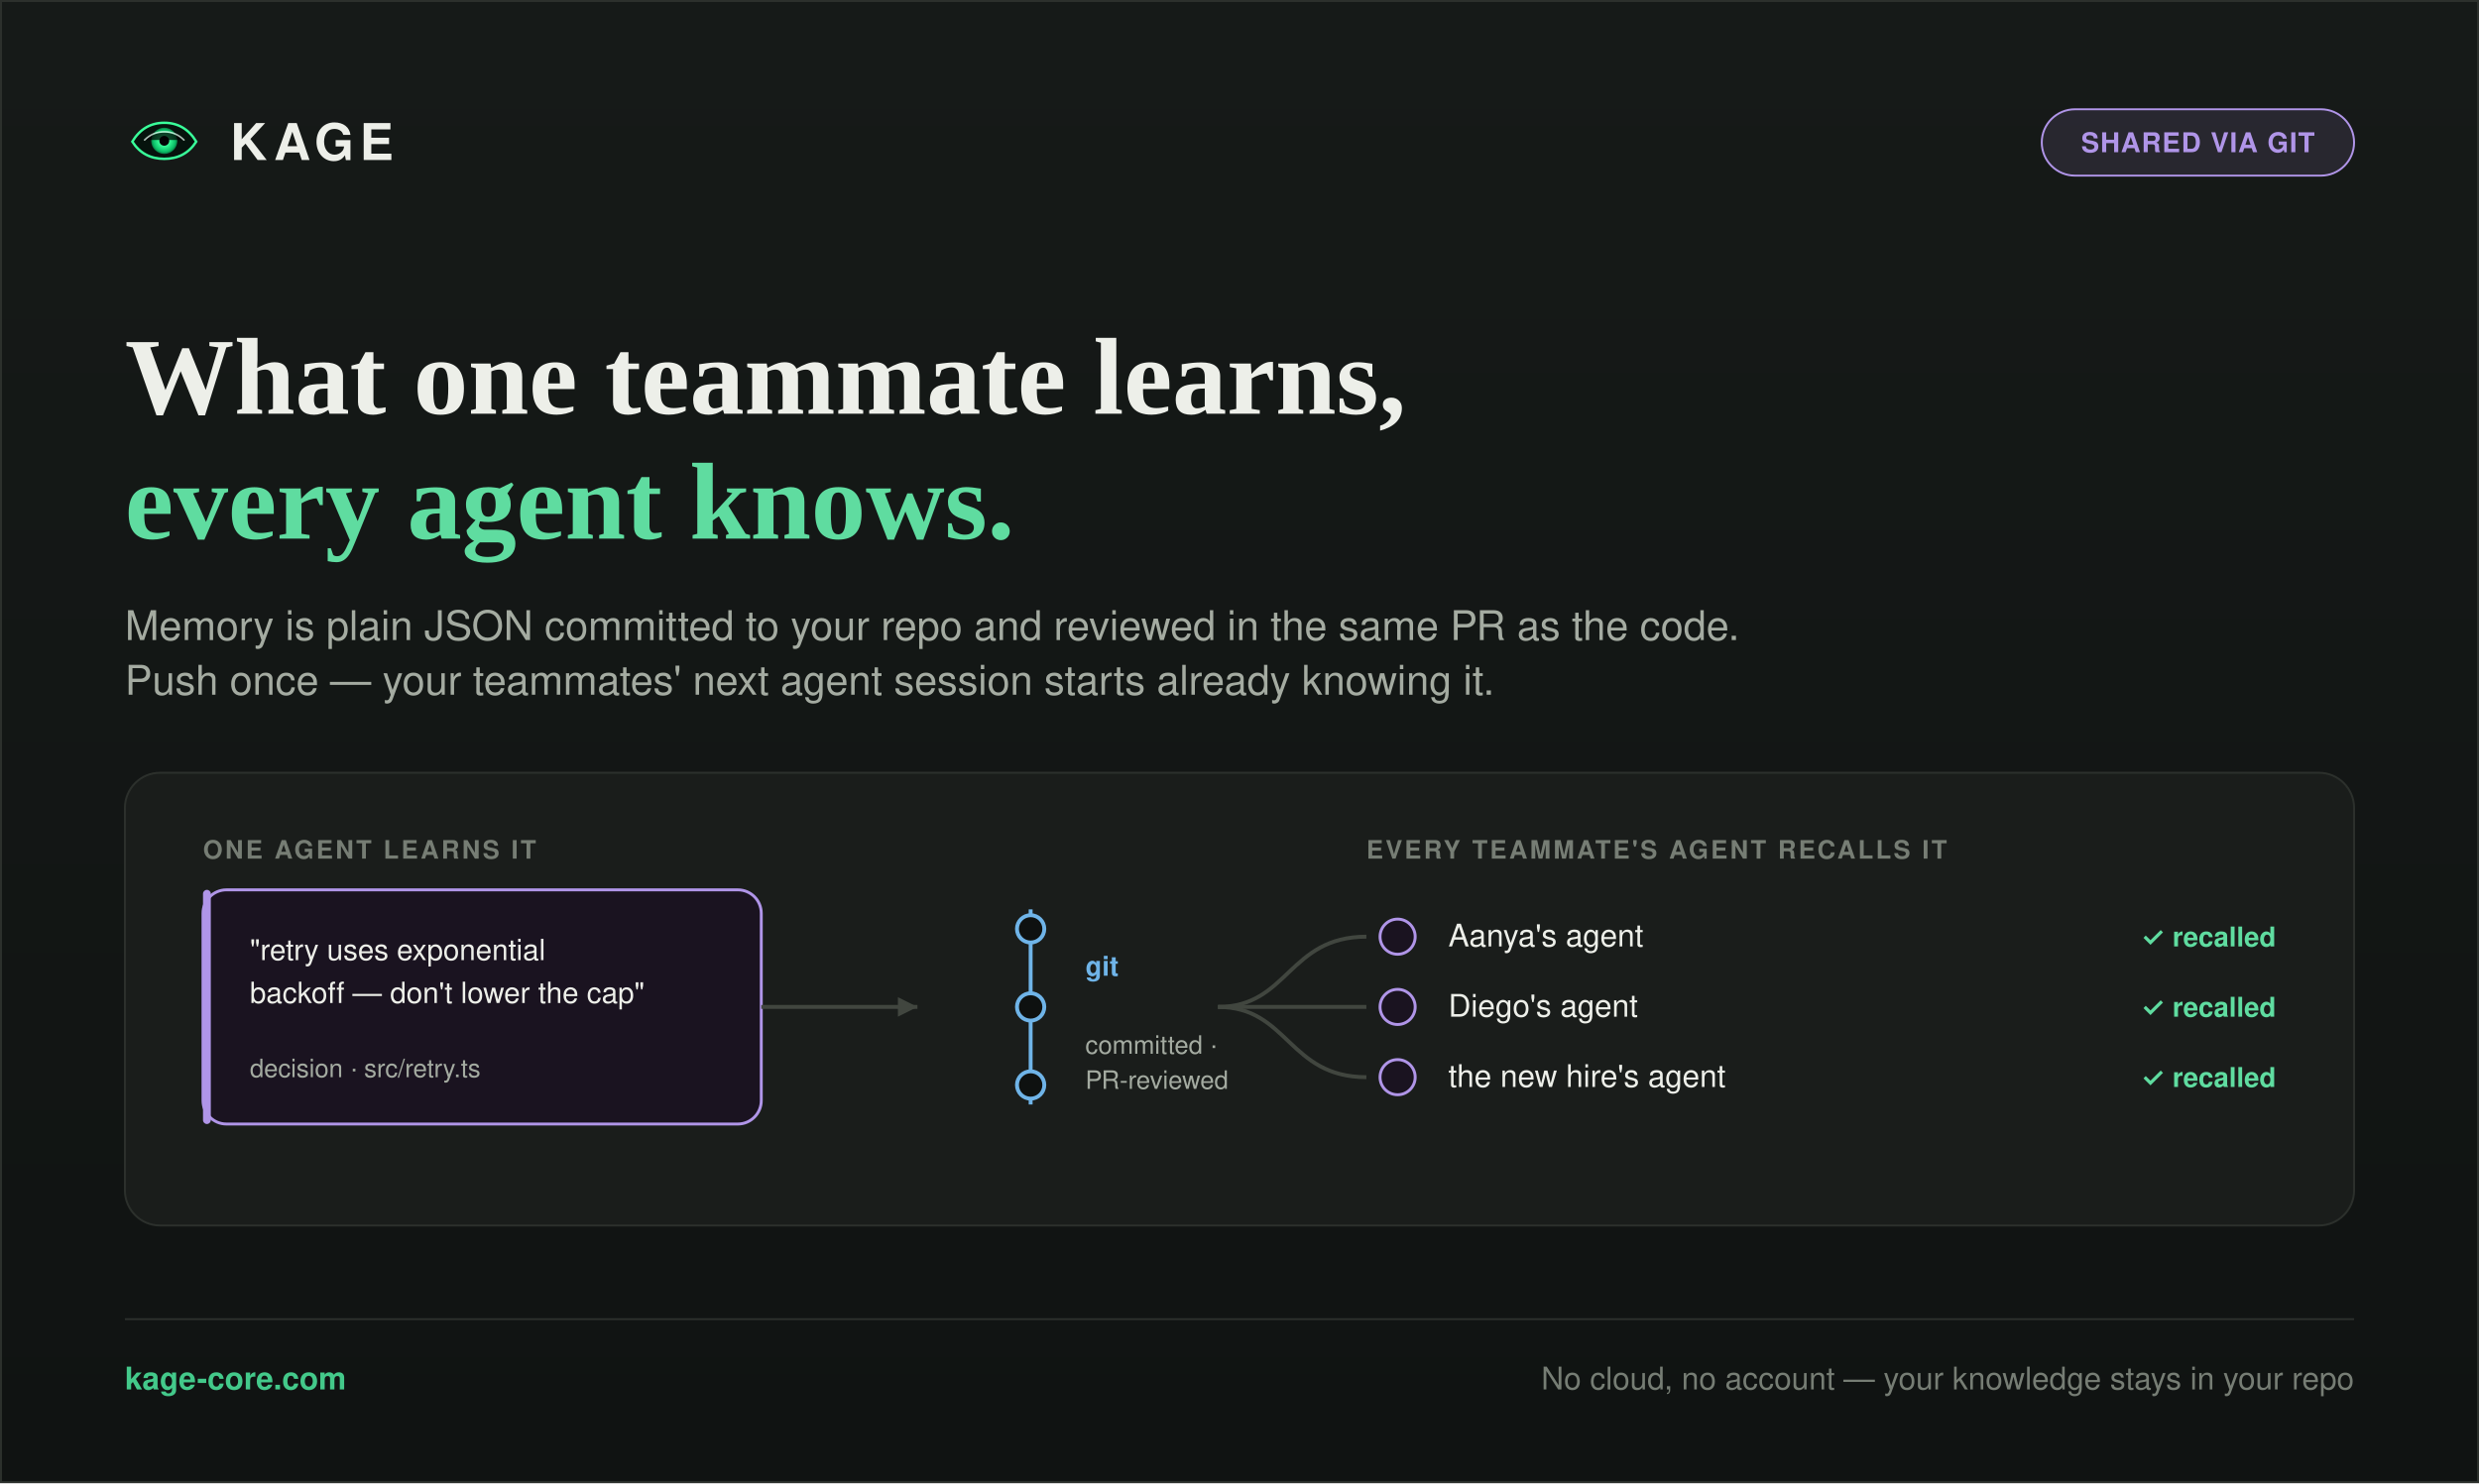
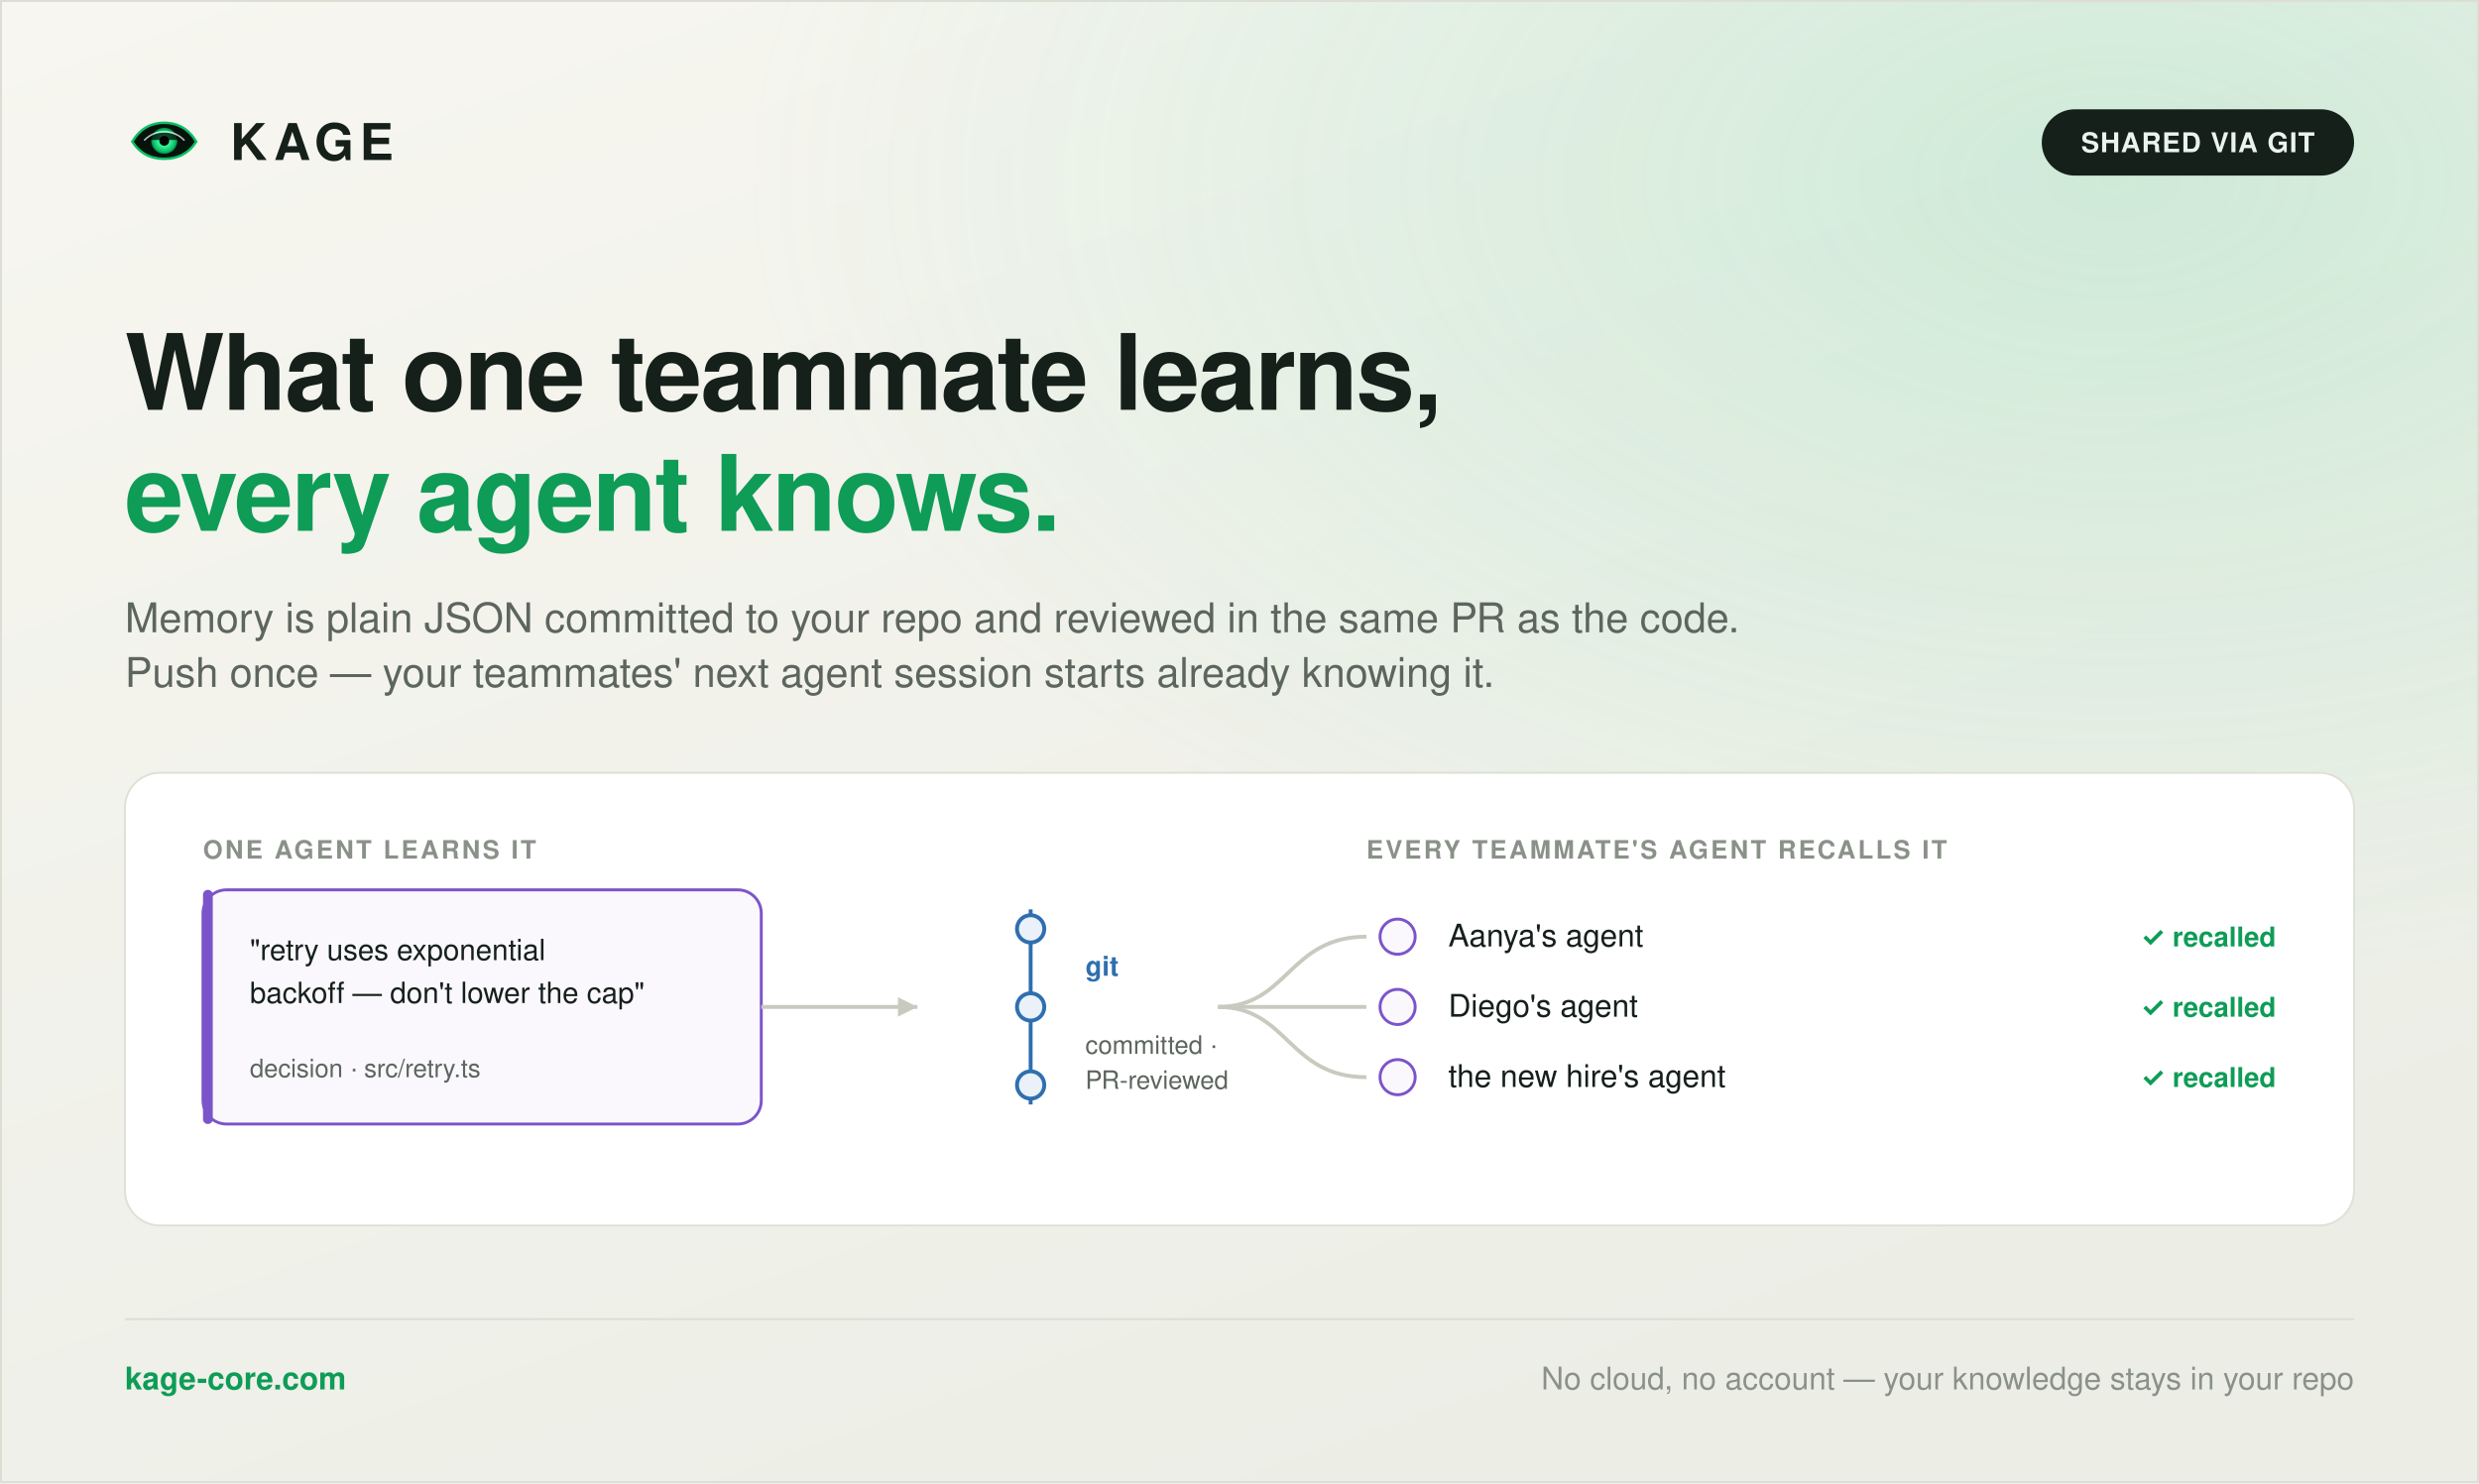
<svg xmlns="http://www.w3.org/2000/svg" width="1270" height="760" viewBox="0 0 1270 760" font-family="-apple-system, BlinkMacSystemFont, 'Segoe UI', Helvetica, Arial, sans-serif">
  <defs>
    <radialGradient id="iris" cx="50%" cy="50%" r="58%">
      <stop offset="0" stop-color="#eafff4" />
      <stop offset="0.32" stop-color="#39ff9a" />
      <stop offset="0.72" stop-color="#0bbf67" />
      <stop offset="1" stop-color="#06351f" />
    </radialGradient>
-     <linearGradient id="bg4" x1="0" y1="0" x2="0" y2="1">
-       <stop offset="0" stop-color="#161a18" />
-       <stop offset="1" stop-color="#101312" />
+     <linearGradient id="paper" x1="0" y1="0" x2="0.6" y2="1">
+       <stop offset="0" stop-color="#f7f6f0" />
+       <stop offset="1" stop-color="#eceee6" />
    </linearGradient>
+     <radialGradient id="glow" cx="85%" cy="12%" r="55%">
+       <stop offset="0" stop-color="#43c98a" stop-opacity="0.20" />
+       <stop offset="1" stop-color="#43c98a" stop-opacity="0" />
+     </radialGradient>
  </defs>
-   <rect x="0" y="0" width="1270" height="760" fill="url(#bg4)" />
-   <rect x="0.5" y="0.5" width="1269" height="759" fill="none" stroke="#2c302c" />
+   <rect x="0" y="0" width="1270" height="760" fill="url(#paper)" />
+   <rect x="0" y="0" width="1270" height="760" fill="url(#glow)" />
+   <rect x="0.5" y="0.5" width="1269" height="759" fill="none" stroke="#dcded3" />
  <g transform="translate(64,52) scale(0.42)">
-     <path d="M9 49c9-15 22-23 39-23s30 8 39 23c-9 14-22 21-39 21S18 63 9 49Z" fill="#06130d" stroke="#39ff9a" stroke-width="3" />
+     <path d="M9 49c9-15 22-23 39-23s30 8 39 23c-9 14-22 21-39 21S18 63 9 49Z" fill="#06130d" stroke="#0bbf67" stroke-width="3" />
    <circle cx="48" cy="48" r="16" fill="url(#iris)" />
    <circle cx="48" cy="48" r="6" fill="#020405" />
    <path d="M24 47c7-7 15-10 24-10s17 3 24 10" stroke="#eafff4" stroke-width="2" stroke-linecap="round" opacity=".72" />
  </g>
-   <text x="118" y="82" font-size="26" font-weight="700" letter-spacing="3" fill="#edefe9">KAGE</text>
-   <rect x="1046" y="56" width="160" height="34" rx="17" fill="rgba(176,149,232,0.12)" stroke="#b095e8" />
-   <text x="1126" y="78" text-anchor="middle" font-size="14" font-weight="600" letter-spacing="0.5" fill="#b095e8">SHARED VIA GIT</text>
-   <text x="64" y="212" font-family="Georgia, 'Times New Roman', serif" font-size="56" font-weight="700" fill="#edefe9">What one teammate learns,</text>
-   <text x="64" y="276" font-family="Georgia, 'Times New Roman', serif" font-size="56" font-weight="700" fill="#5fdca0">every agent knows.</text>
-   <text x="64" y="328" font-size="21" fill="#a4aba1">Memory is plain JSON committed to your repo and reviewed in the same PR as the code.</text>
-   <text x="64" y="356" font-size="21" fill="#a4aba1">Push once — your teammates' next agent session starts already knowing it.</text>
-   <rect x="64" y="396" width="1142" height="232" rx="18" fill="#1a1d1b" stroke="#2c302c" />
-   <text x="104" y="440" font-size="13" font-weight="600" letter-spacing="1.2" fill="#767d74">ONE AGENT LEARNS IT</text>
-   <rect x="104" y="456" width="286" height="120" rx="12" fill="#1a1320" stroke="#b095e8" stroke-width="1.5" />
-   <rect x="104" y="456" width="4" height="120" rx="2" fill="#b095e8" />
-   <text x="128" y="492" font-size="15" fill="#edefe9">"retry uses exponential</text>
-   <text x="128" y="514" font-size="15" fill="#edefe9">backoff — don't lower the cap"</text>
-   <text x="128" y="552" font-size="13" fill="#a4aba1">decision · src/retry.ts</text>
-   <line x1="390" y1="516" x2="470" y2="516" stroke="#41463f" stroke-width="2" />
-   <path d="M470 516 l-10 -5 v10 z" fill="#41463f" />
-   <g stroke="#6fb4e8" stroke-width="2" fill="#0e1110">
+   <text x="118" y="82" font-size="26" font-weight="800" letter-spacing="3" fill="#16201b">KAGE</text>
+   <rect x="1046" y="56" width="160" height="34" rx="17" fill="#16201b" />
+   <text x="1126" y="78" text-anchor="middle" font-size="14" font-weight="700" letter-spacing="0.5" fill="#eaf3ee">SHARED VIA GIT</text>
+   <text x="64" y="210" font-size="54" font-weight="800" letter-spacing="-1" fill="#16201b">What one teammate learns,</text>
+   <text x="64" y="272" font-size="54" font-weight="800" letter-spacing="-1" fill="#0e9c57">every agent knows.</text>
+   <text x="64" y="324" font-size="21" fill="#5c655e">Memory is plain JSON committed to your repo and reviewed in the same PR as the code.</text>
+   <text x="64" y="352" font-size="21" fill="#5c655e">Push once — your teammates' next agent session starts already knowing it.</text>
+   <rect x="64" y="396" width="1142" height="232" rx="18" fill="#ffffff" stroke="#dfe0d6" />
+   <text x="104" y="440" font-size="13" font-weight="700" letter-spacing="1.2" fill="#8a9189">ONE AGENT LEARNS IT</text>
+   <rect x="104" y="456" width="286" height="120" rx="12" fill="#faf8fd" stroke="#7c54c9" stroke-width="1.5" />
+   <rect x="104" y="456" width="5" height="120" rx="2.5" fill="#7c54c9" />
+   <text x="128" y="492" font-size="15" fill="#16201b">"retry uses exponential</text>
+   <text x="128" y="514" font-size="15" fill="#16201b">backoff — don't lower the cap"</text>
+   <text x="128" y="552" font-size="13" fill="#5c655e">decision · src/retry.ts</text>
+   <line x1="390" y1="516" x2="470" y2="516" stroke="#c9cabf" stroke-width="2" />
+   <path d="M470 516 l-10 -5 v10 z" fill="#c9cabf" />
+   <g stroke="#2f6fb0" stroke-width="2" fill="#eaf1f8">
    <line x1="528" y1="466" x2="528" y2="566" />
    <circle cx="528" cy="476" r="7" />
    <circle cx="528" cy="516" r="7" />
    <circle cx="528" cy="556" r="7" />
  </g>
-   <text x="556" y="500" font-size="14" font-weight="600" fill="#6fb4e8">git</text>
-   <text x="556" y="540" font-size="13" fill="#a4aba1">committed ·</text>
-   <text x="556" y="558" font-size="13" fill="#a4aba1">PR-reviewed</text>
-   <g stroke="#41463f" stroke-width="2" fill="none">
+   <text x="556" y="500" font-size="14" font-weight="700" fill="#2f6fb0">git</text>
+   <text x="556" y="540" font-size="13" fill="#5c655e">committed ·</text>
+   <text x="556" y="558" font-size="13" fill="#5c655e">PR-reviewed</text>
+   <g stroke="#c9cabf" stroke-width="2" fill="none">
    <path d="M624 516 C 660 516, 660 480, 700 480" />
    <path d="M624 516 L 700 516" />
    <path d="M624 516 C 660 516, 660 552, 700 552" />
  </g>
-   <text x="700" y="440" font-size="13" font-weight="600" letter-spacing="1.2" fill="#767d74">EVERY TEAMMATE'S AGENT RECALLS IT</text>
+   <text x="700" y="440" font-size="13" font-weight="700" letter-spacing="1.2" fill="#8a9189">EVERY TEAMMATE'S AGENT RECALLS IT</text>
  <g>
-     <circle cx="716" cy="480" r="9" fill="#1a1320" stroke="#b095e8" stroke-width="1.5" />
-     <text x="742" y="485" font-size="16" fill="#edefe9">Aanya's agent</text>
-     <text x="1166" y="485" text-anchor="end" font-size="14" font-weight="600" fill="#5fdca0">✓ recalled</text>
-     <circle cx="716" cy="516" r="9" fill="#1a1320" stroke="#b095e8" stroke-width="1.5" />
-     <text x="742" y="521" font-size="16" fill="#edefe9">Diego's agent</text>
-     <text x="1166" y="521" text-anchor="end" font-size="14" font-weight="600" fill="#5fdca0">✓ recalled</text>
-     <circle cx="716" cy="552" r="9" fill="#1a1320" stroke="#b095e8" stroke-width="1.5" />
-     <text x="742" y="557" font-size="16" fill="#edefe9">the new hire's agent</text>
-     <text x="1166" y="557" text-anchor="end" font-size="14" font-weight="600" fill="#5fdca0">✓ recalled</text>
+     <circle cx="716" cy="480" r="9" fill="#faf8fd" stroke="#7c54c9" stroke-width="1.5" />
+     <text x="742" y="485" font-size="16" fill="#16201b">Aanya's agent</text>
+     <text x="1166" y="485" text-anchor="end" font-size="14" font-weight="700" fill="#0e9c57">✓ recalled</text>
+     <circle cx="716" cy="516" r="9" fill="#faf8fd" stroke="#7c54c9" stroke-width="1.5" />
+     <text x="742" y="521" font-size="16" fill="#16201b">Diego's agent</text>
+     <text x="1166" y="521" text-anchor="end" font-size="14" font-weight="700" fill="#0e9c57">✓ recalled</text>
+     <circle cx="716" cy="552" r="9" fill="#faf8fd" stroke="#7c54c9" stroke-width="1.5" />
+     <text x="742" y="557" font-size="16" fill="#16201b">the new hire's agent</text>
+     <text x="1166" y="557" text-anchor="end" font-size="14" font-weight="700" fill="#0e9c57">✓ recalled</text>
  </g>
-   <line x1="64" y1="676" x2="1206" y2="676" stroke="#2c302c" />
-   <text x="64" y="712" font-size="16" font-weight="600" fill="#43c98a">kage-core.com</text>
-   <text x="1206" y="712" text-anchor="end" font-size="16" fill="#767d74">No cloud, no account — your knowledge stays in your repo</text>
+   <line x1="64" y1="676" x2="1206" y2="676" stroke="#dcded3" />
+   <text x="64" y="712" font-size="16" font-weight="700" fill="#0e9c57">kage-core.com</text>
+   <text x="1206" y="712" text-anchor="end" font-size="16" fill="#8a9189">No cloud, no account — your knowledge stays in your repo</text>
</svg>
